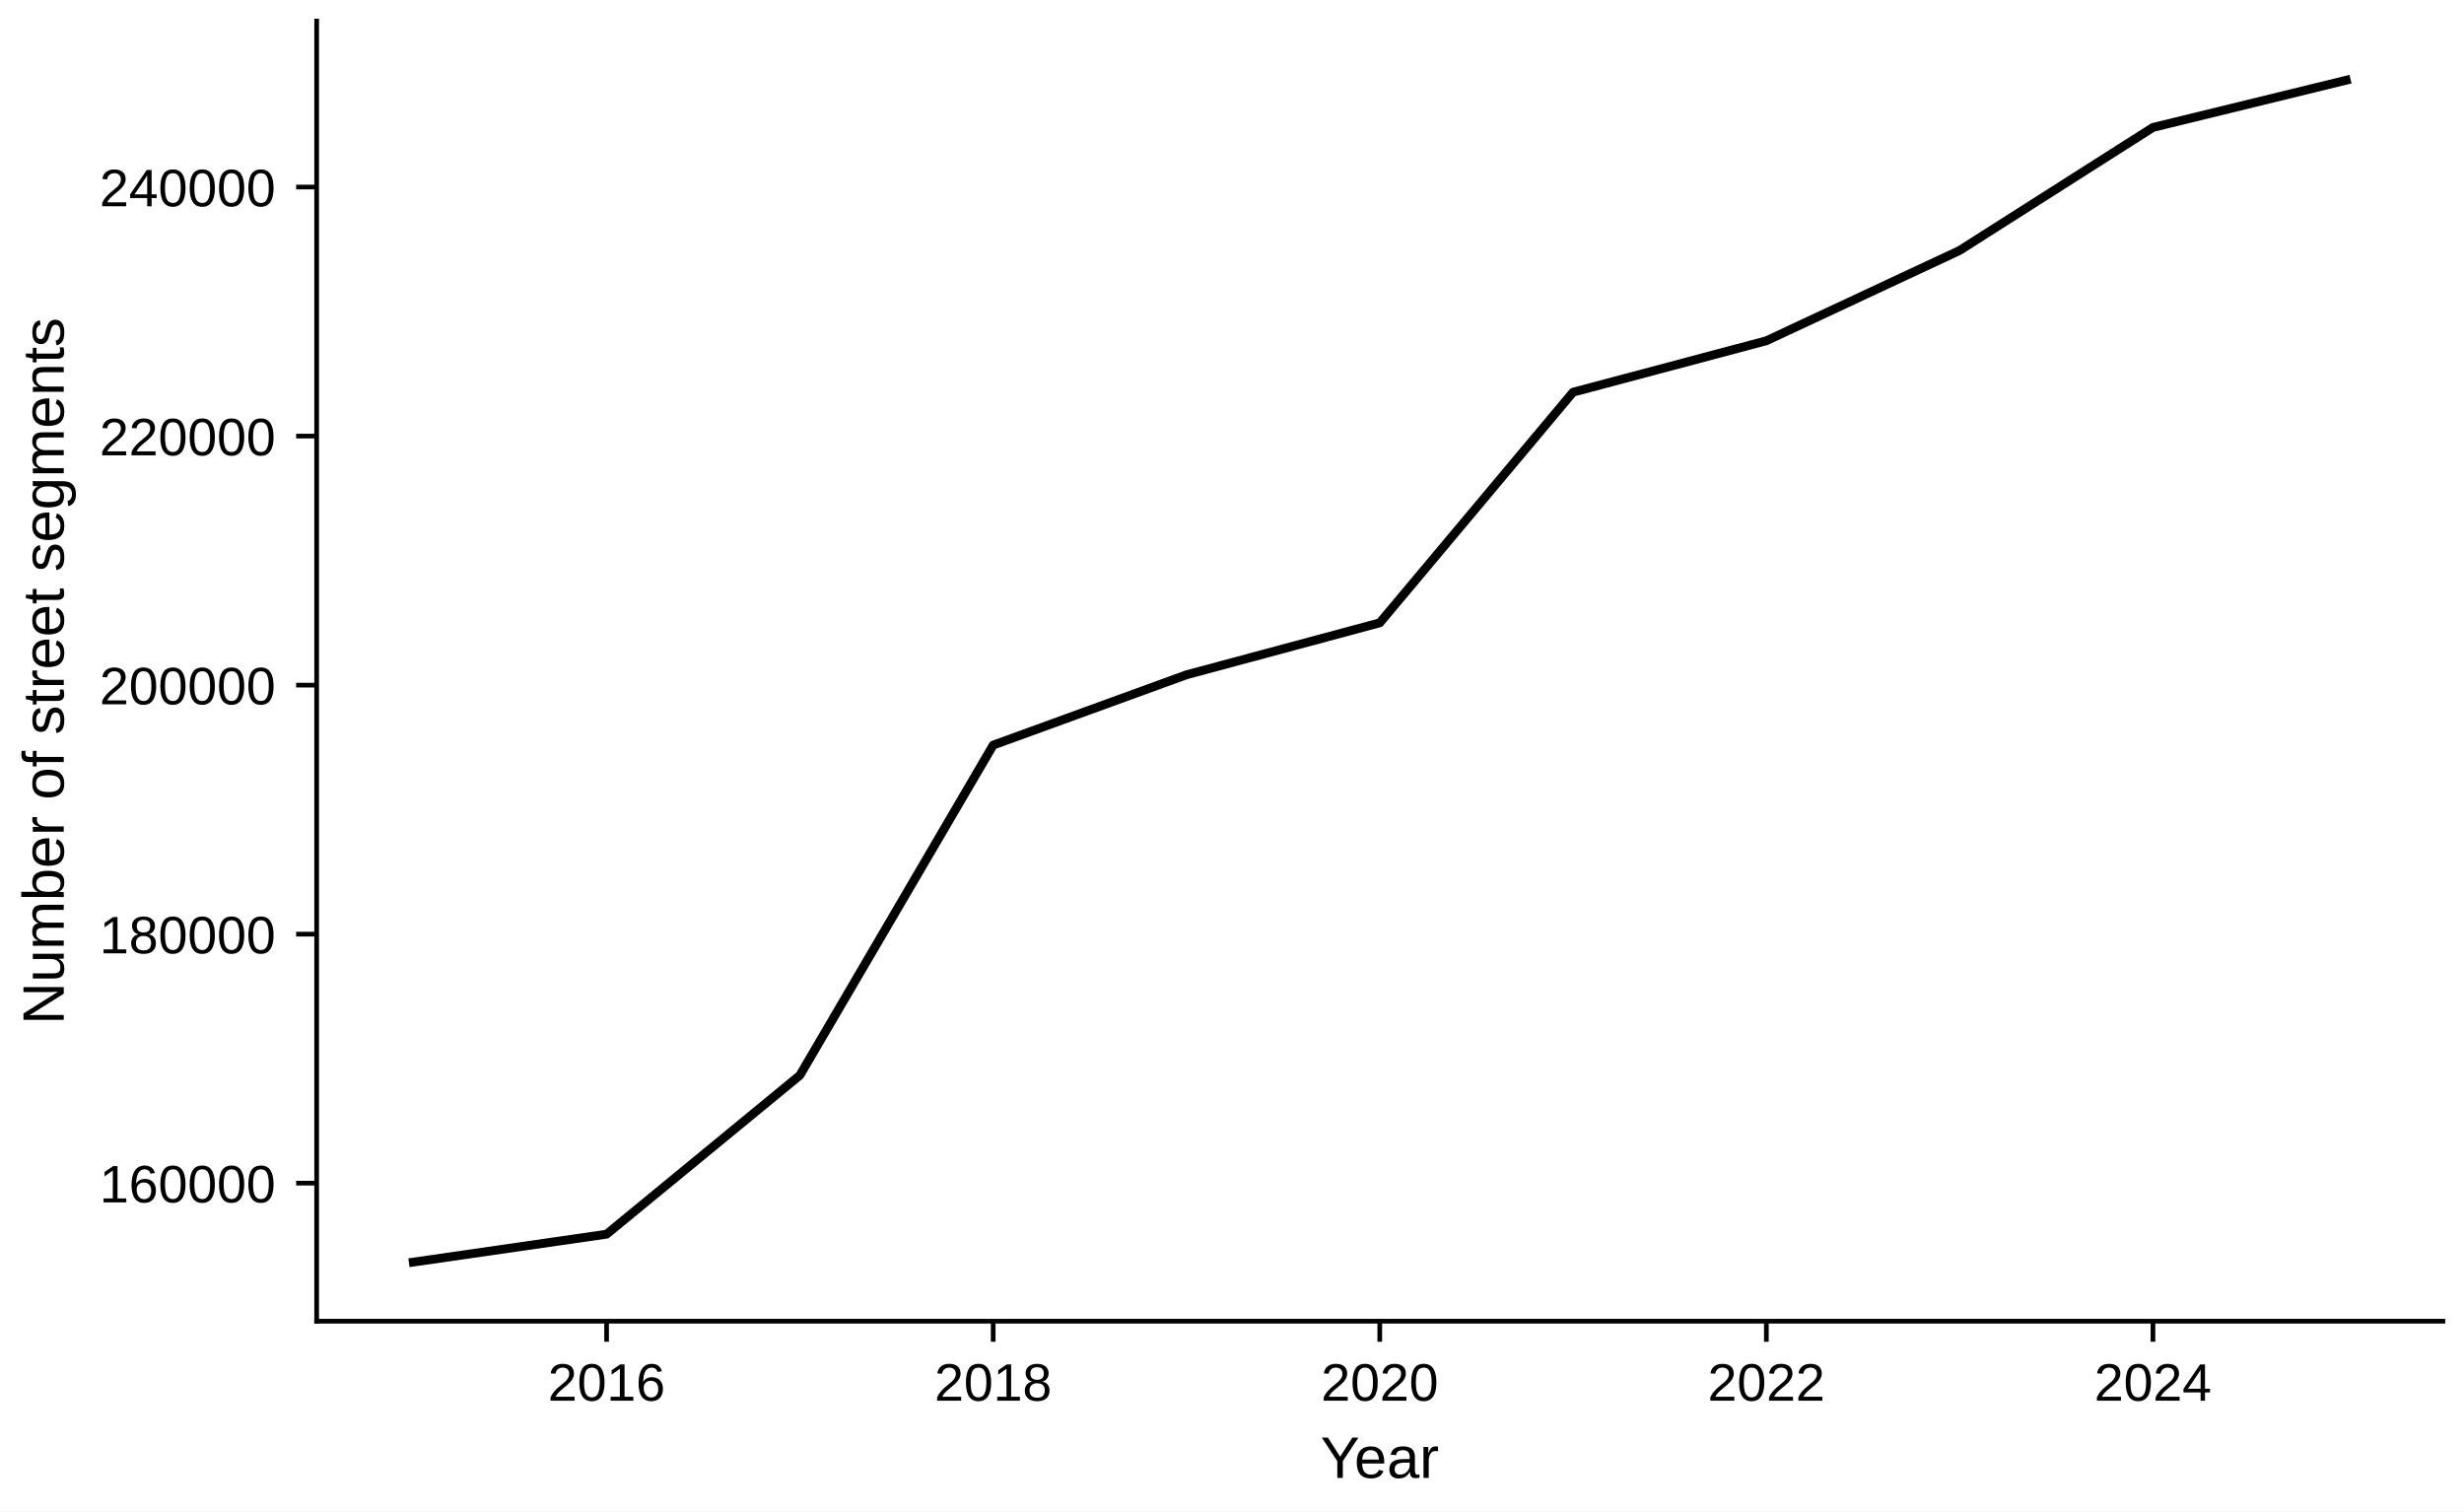
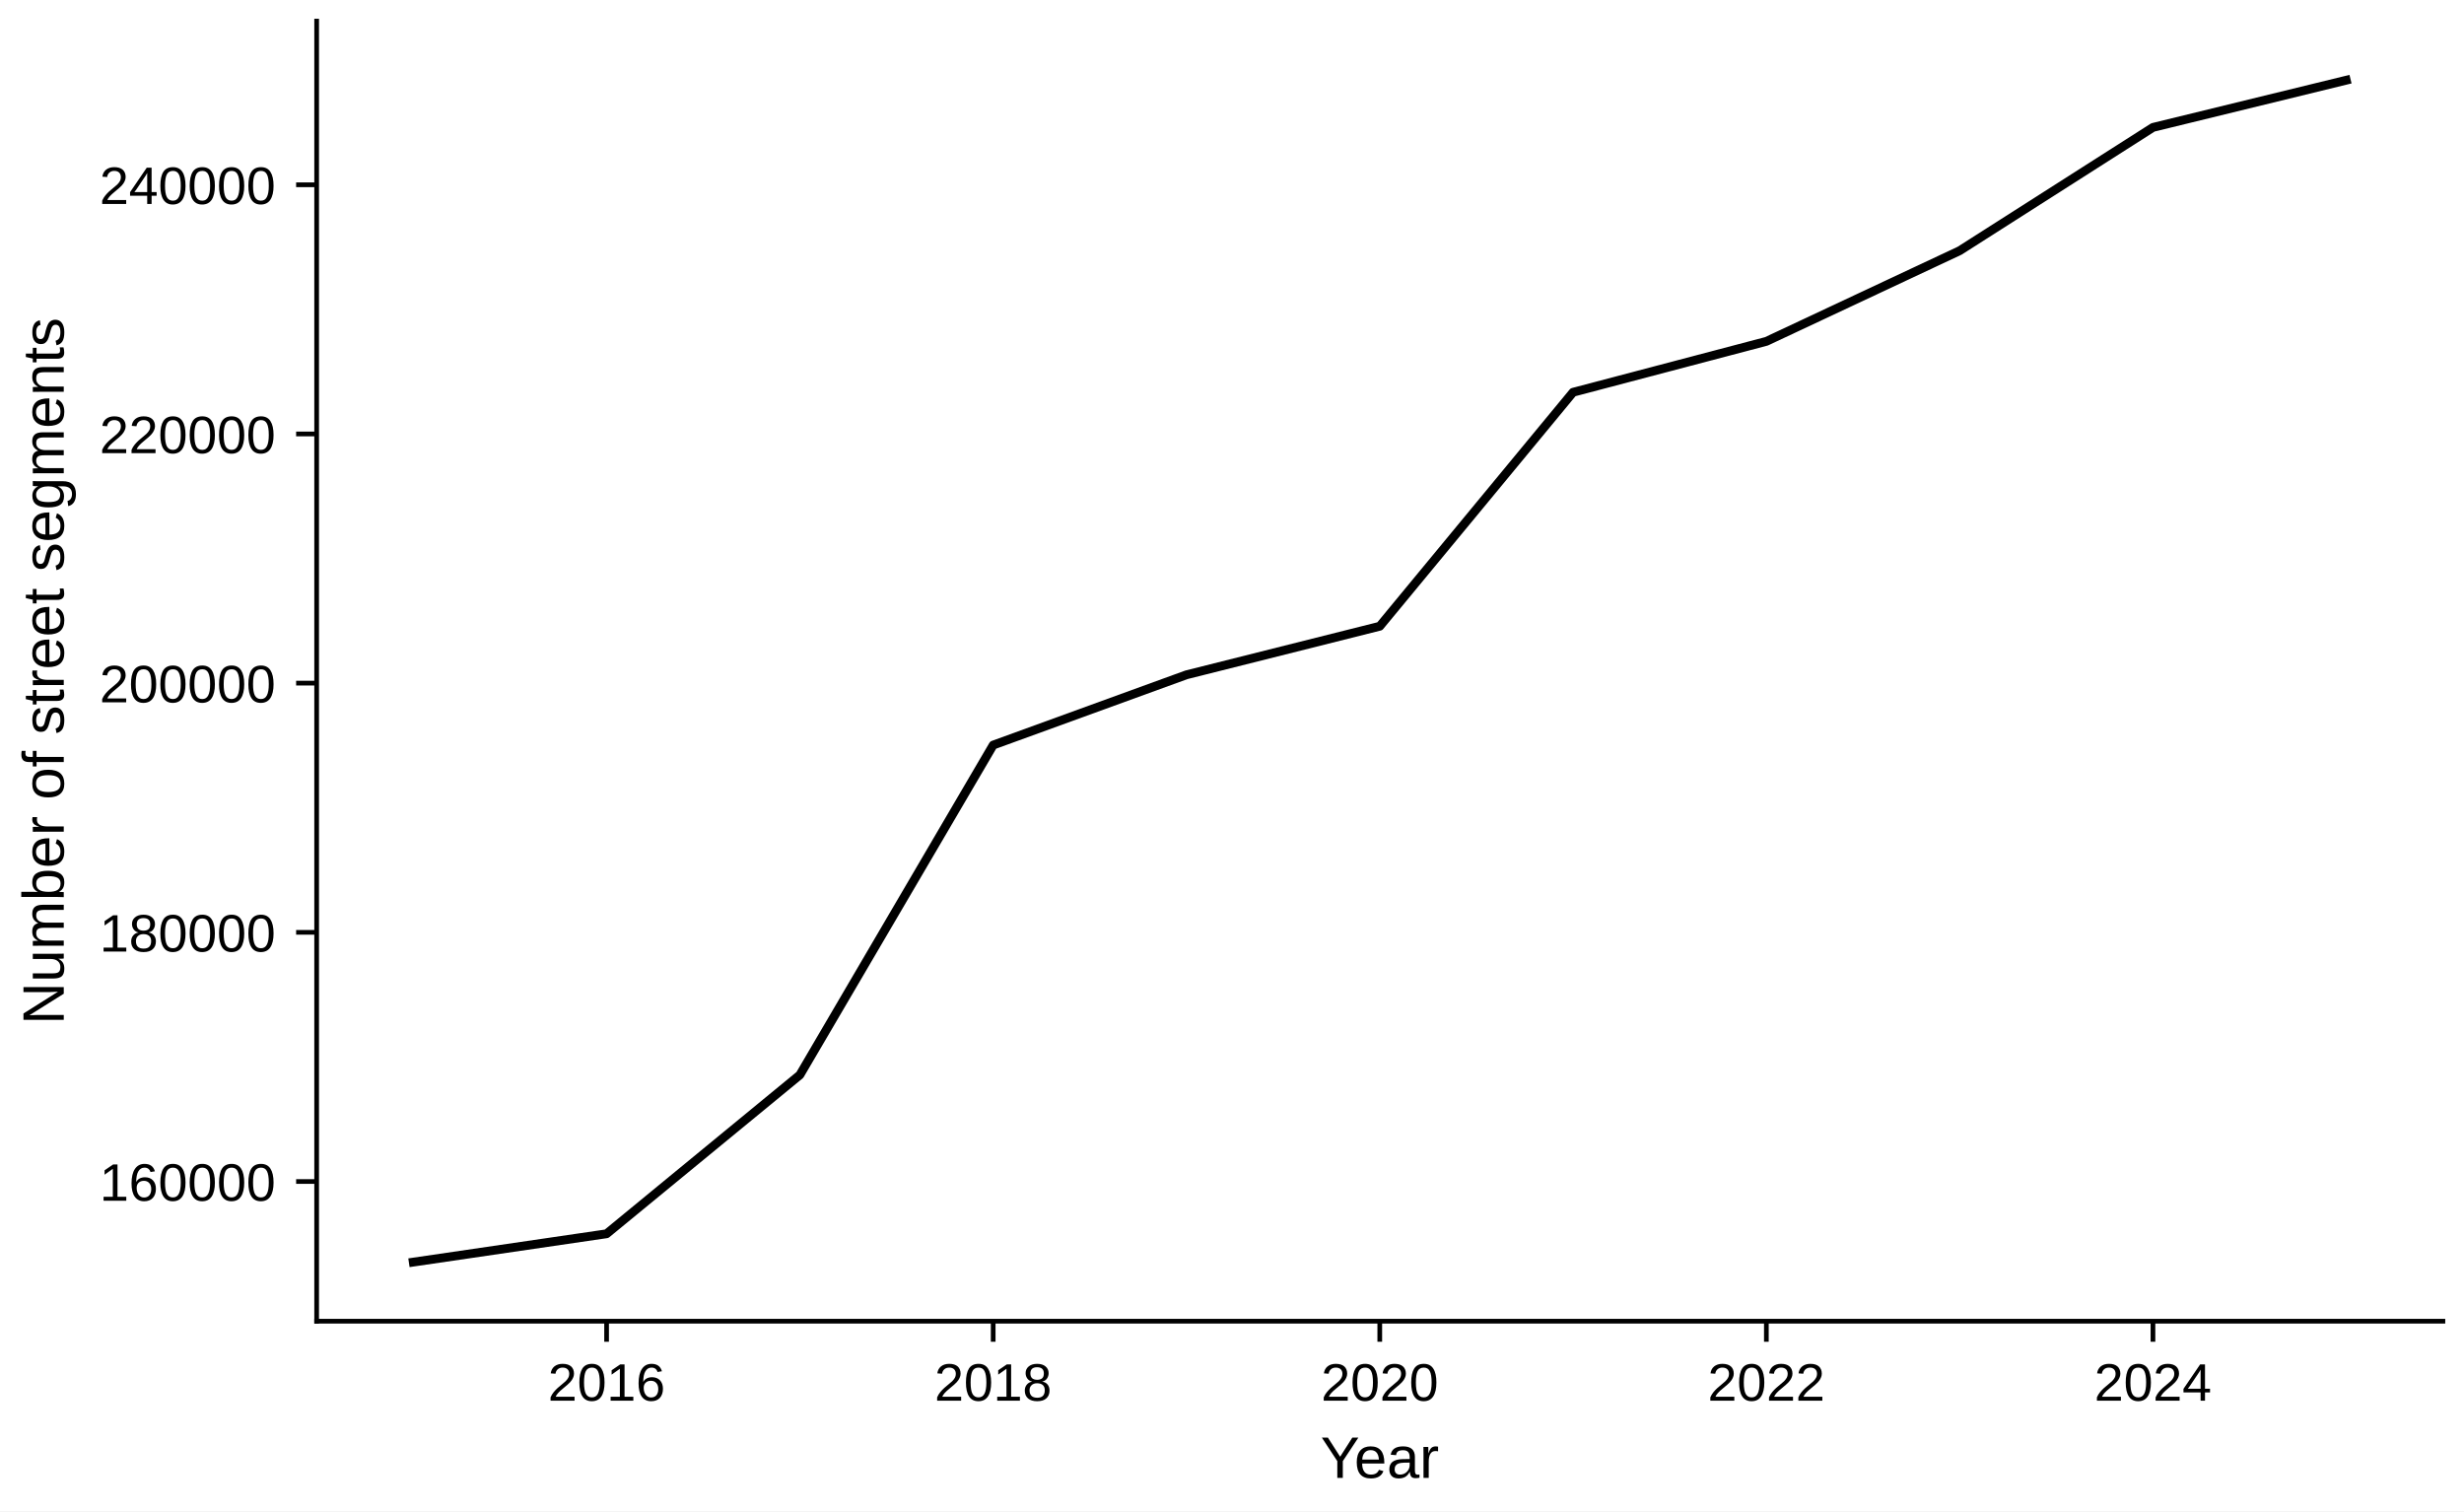
<svg xmlns="http://www.w3.org/2000/svg" xmlns:xlink="http://www.w3.org/1999/xlink" width="420.314pt" height="257.791pt" viewBox="0 0 420.314 257.791" version="1.1">
  <defs>
    <style type="text/css">*{stroke-linejoin: round; stroke-linecap: butt}</style>
  </defs>
  <g id="figure_1">
    <g id="patch_1">
      <path d="M 0 257.791  L 420.314 257.791  L 420.314 0  L 0 0  z " style="fill: #ffffff" />
    </g>
    <g id="axes_1">
      <g id="patch_2">
        <path d="M 54.014 225.36  L 416.714 225.36  L 416.714 3.6  L 54.014 3.6  z " style="fill: #ffffff" />
      </g>
      <g id="matplotlib.axis_1">
        <g id="xtick_1">
          <g id="line2d_1">
            <defs>
-               <path id="me4ca04e3e0" d="M 0 0  L 0 3.5  " style="stroke: #000000; stroke-width: 0.8" />
+               <path id="m489d5d97a6" d="M 0 0  L 0 3.5  " style="stroke: #000000; stroke-width: 0.8" />
            </defs>
            <g>
-               <use xlink:href="#me4ca04e3e0" x="103.473" y="225.36" style="stroke: #000000; stroke-width: 0.8" />
+               <use xlink:href="#m489d5d97a6" x="103.473" y="225.36" style="stroke: #000000; stroke-width: 0.8" />
            </g>
          </g>
          <g id="text_1">
            <text style="font-size: 9px; font-family: 'Arial', 'Helvetica', 'DejaVu Sans', sans-serif; text-anchor: middle" x="103.473" y="238.912" transform="rotate(-0 103.4731 238.9122)">2016</text>
          </g>
        </g>
        <g id="xtick_2">
          <g id="line2d_2">
            <g>
-               <use xlink:href="#me4ca04e3e0" x="169.419" y="225.36" style="stroke: #000000; stroke-width: 0.8" />
+               <use xlink:href="#m489d5d97a6" x="169.419" y="225.36" style="stroke: #000000; stroke-width: 0.8" />
            </g>
          </g>
          <g id="text_2">
            <text style="font-size: 9px; font-family: 'Arial', 'Helvetica', 'DejaVu Sans', sans-serif; text-anchor: middle" x="169.419" y="238.912" transform="rotate(-0 169.4186 238.9122)">2018</text>
          </g>
        </g>
        <g id="xtick_3">
          <g id="line2d_3">
            <g>
-               <use xlink:href="#me4ca04e3e0" x="235.364" y="225.36" style="stroke: #000000; stroke-width: 0.8" />
+               <use xlink:href="#m489d5d97a6" x="235.364" y="225.36" style="stroke: #000000; stroke-width: 0.8" />
            </g>
          </g>
          <g id="text_3">
            <text style="font-size: 9px; font-family: 'Arial', 'Helvetica', 'DejaVu Sans', sans-serif; text-anchor: middle" x="235.364" y="238.912" transform="rotate(-0 235.364 238.9122)">2020</text>
          </g>
        </g>
        <g id="xtick_4">
          <g id="line2d_4">
            <g>
-               <use xlink:href="#me4ca04e3e0" x="301.309" y="225.36" style="stroke: #000000; stroke-width: 0.8" />
+               <use xlink:href="#m489d5d97a6" x="301.309" y="225.36" style="stroke: #000000; stroke-width: 0.8" />
            </g>
          </g>
          <g id="text_4">
            <text style="font-size: 9px; font-family: 'Arial', 'Helvetica', 'DejaVu Sans', sans-serif; text-anchor: middle" x="301.309" y="238.912" transform="rotate(-0 301.3095 238.9122)">2022</text>
          </g>
        </g>
        <g id="xtick_5">
          <g id="line2d_5">
            <g>
-               <use xlink:href="#me4ca04e3e0" x="367.255" y="225.36" style="stroke: #000000; stroke-width: 0.8" />
+               <use xlink:href="#m489d5d97a6" x="367.255" y="225.36" style="stroke: #000000; stroke-width: 0.8" />
            </g>
          </g>
          <g id="text_5">
            <text style="font-size: 9px; font-family: 'Arial', 'Helvetica', 'DejaVu Sans', sans-serif; text-anchor: middle" x="367.255" y="238.912" transform="rotate(-0 367.2549 238.9122)">2024</text>
          </g>
        </g>
        <g id="text_6">
          <text style="font-size: 10px; font-family: 'Arial', 'Helvetica', 'DejaVu Sans', sans-serif; text-anchor: middle" x="235.364" y="252.087" transform="rotate(-0 235.364 252.0866)">Year</text>
        </g>
      </g>
      <g id="matplotlib.axis_2">
        <g id="ytick_1">
          <g id="line2d_6">
            <defs>
-               <path id="m8a432b0cea" d="M 0 0  L -3.5 0  " style="stroke: #000000; stroke-width: 0.8" />
+               <path id="m01be1f8a96" d="M 0 0  L -3.5 0  " style="stroke: #000000; stroke-width: 0.8" />
            </defs>
            <g>
-               <use xlink:href="#m8a432b0cea" x="54.014" y="201.815" style="stroke: #000000; stroke-width: 0.8" />
+               <use xlink:href="#m01be1f8a96" x="54.014" y="201.532" style="stroke: #000000; stroke-width: 0.8" />
            </g>
          </g>
          <g id="text_7">
-             <text style="font-size: 9px; font-family: 'Arial', 'Helvetica', 'DejaVu Sans', sans-serif; text-anchor: end" x="47.014" y="205.091" transform="rotate(-0 47.01402 205.0909)">160000</text>
+             <text style="font-size: 9px; font-family: 'Arial', 'Helvetica', 'DejaVu Sans', sans-serif; text-anchor: end" x="47.014" y="204.808" transform="rotate(-0 47.01402 204.8083)">160000</text>
          </g>
        </g>
        <g id="ytick_2">
          <g id="line2d_7">
            <g>
-               <use xlink:href="#m8a432b0cea" x="54.014" y="159.338" style="stroke: #000000; stroke-width: 0.8" />
+               <use xlink:href="#m01be1f8a96" x="54.014" y="159.028" style="stroke: #000000; stroke-width: 0.8" />
            </g>
          </g>
          <g id="text_8">
-             <text style="font-size: 9px; font-family: 'Arial', 'Helvetica', 'DejaVu Sans', sans-serif; text-anchor: end" x="47.014" y="162.614" transform="rotate(-0 47.01402 162.6139)">180000</text>
+             <text style="font-size: 9px; font-family: 'Arial', 'Helvetica', 'DejaVu Sans', sans-serif; text-anchor: end" x="47.014" y="162.304" transform="rotate(-0 47.01402 162.3044)">180000</text>
          </g>
        </g>
        <g id="ytick_3">
          <g id="line2d_8">
            <g>
-               <use xlink:href="#m8a432b0cea" x="54.014" y="116.861" style="stroke: #000000; stroke-width: 0.8" />
+               <use xlink:href="#m01be1f8a96" x="54.014" y="116.524" style="stroke: #000000; stroke-width: 0.8" />
            </g>
          </g>
          <g id="text_9">
-             <text style="font-size: 9px; font-family: 'Arial', 'Helvetica', 'DejaVu Sans', sans-serif; text-anchor: end" x="47.014" y="120.137" transform="rotate(-0 47.01402 120.137)">200000</text>
+             <text style="font-size: 9px; font-family: 'Arial', 'Helvetica', 'DejaVu Sans', sans-serif; text-anchor: end" x="47.014" y="119.801" transform="rotate(-0 47.01402 119.8006)">200000</text>
          </g>
        </g>
        <g id="ytick_4">
          <g id="line2d_9">
            <g>
-               <use xlink:href="#m8a432b0cea" x="54.014" y="74.384" style="stroke: #000000; stroke-width: 0.8" />
+               <use xlink:href="#m01be1f8a96" x="54.014" y="74.021" style="stroke: #000000; stroke-width: 0.8" />
            </g>
          </g>
          <g id="text_10">
-             <text style="font-size: 9px; font-family: 'Arial', 'Helvetica', 'DejaVu Sans', sans-serif; text-anchor: end" x="47.014" y="77.66" transform="rotate(-0 47.01402 77.65998)">220000</text>
+             <text style="font-size: 9px; font-family: 'Arial', 'Helvetica', 'DejaVu Sans', sans-serif; text-anchor: end" x="47.014" y="77.297" transform="rotate(-0 47.01402 77.29671)">220000</text>
          </g>
        </g>
        <g id="ytick_5">
          <g id="line2d_10">
            <g>
-               <use xlink:href="#m8a432b0cea" x="54.014" y="31.907" style="stroke: #000000; stroke-width: 0.8" />
+               <use xlink:href="#m01be1f8a96" x="54.014" y="31.517" style="stroke: #000000; stroke-width: 0.8" />
            </g>
          </g>
          <g id="text_11">
-             <text style="font-size: 9px; font-family: 'Arial', 'Helvetica', 'DejaVu Sans', sans-serif; text-anchor: end" x="47.014" y="35.183" transform="rotate(-0 47.01402 35.183)">240000</text>
+             <text style="font-size: 9px; font-family: 'Arial', 'Helvetica', 'DejaVu Sans', sans-serif; text-anchor: end" x="47.014" y="34.793" transform="rotate(-0 47.01402 34.79286)">240000</text>
          </g>
        </g>
        <g id="text_12">
          <text style="font-size: 10px; font-family: 'Arial', 'Helvetica', 'DejaVu Sans', sans-serif; text-anchor: middle" x="10.88" y="114.48" transform="rotate(-90 10.88027 114.48)">Number of street segments</text>
        </g>
      </g>
      <g id="line2d_11">
-         <path d="M 70.5 215.28  L 103.473 210.518  L 136.446 183.418  L 169.419 127.094  L 202.391 115.1  L 235.364 106.235  L 268.337 66.897  L 301.309 58.126  L 334.282 42.715  L 367.255 21.736  L 400.228 13.68  " clip-path="url(#pcf065a10d1)" style="fill: none; stroke: #000000; stroke-width: 1.5; stroke-linecap: square" />
+         <path d="M 70.5 215.28  L 103.473 210.447  L 136.446 183.351  L 169.419 127.089  L 202.391 115.101  L 235.364 106.819  L 268.337 66.91  L 301.309 58.226  L 334.282 42.761  L 367.255 21.732  L 400.228 13.68  " clip-path="url(#p43eab9b509)" style="fill: none; stroke: #000000; stroke-width: 1.5; stroke-linecap: square" />
      </g>
      <g id="patch_3">
        <path d="M 54.014 225.36  L 54.014 3.6  " style="fill: none; stroke: #000000; stroke-width: 0.8; stroke-linejoin: miter; stroke-linecap: square" />
      </g>
      <g id="patch_4">
        <path d="M 54.014 225.36  L 416.714 225.36  " style="fill: none; stroke: #000000; stroke-width: 0.8; stroke-linejoin: miter; stroke-linecap: square" />
      </g>
    </g>
  </g>
  <defs>
-     <clipPath id="pcf065a10d1">
+     <clipPath id="p43eab9b509">
      <rect x="54.014" y="3.6" width="362.7" height="221.76" />
    </clipPath>
  </defs>
</svg>
